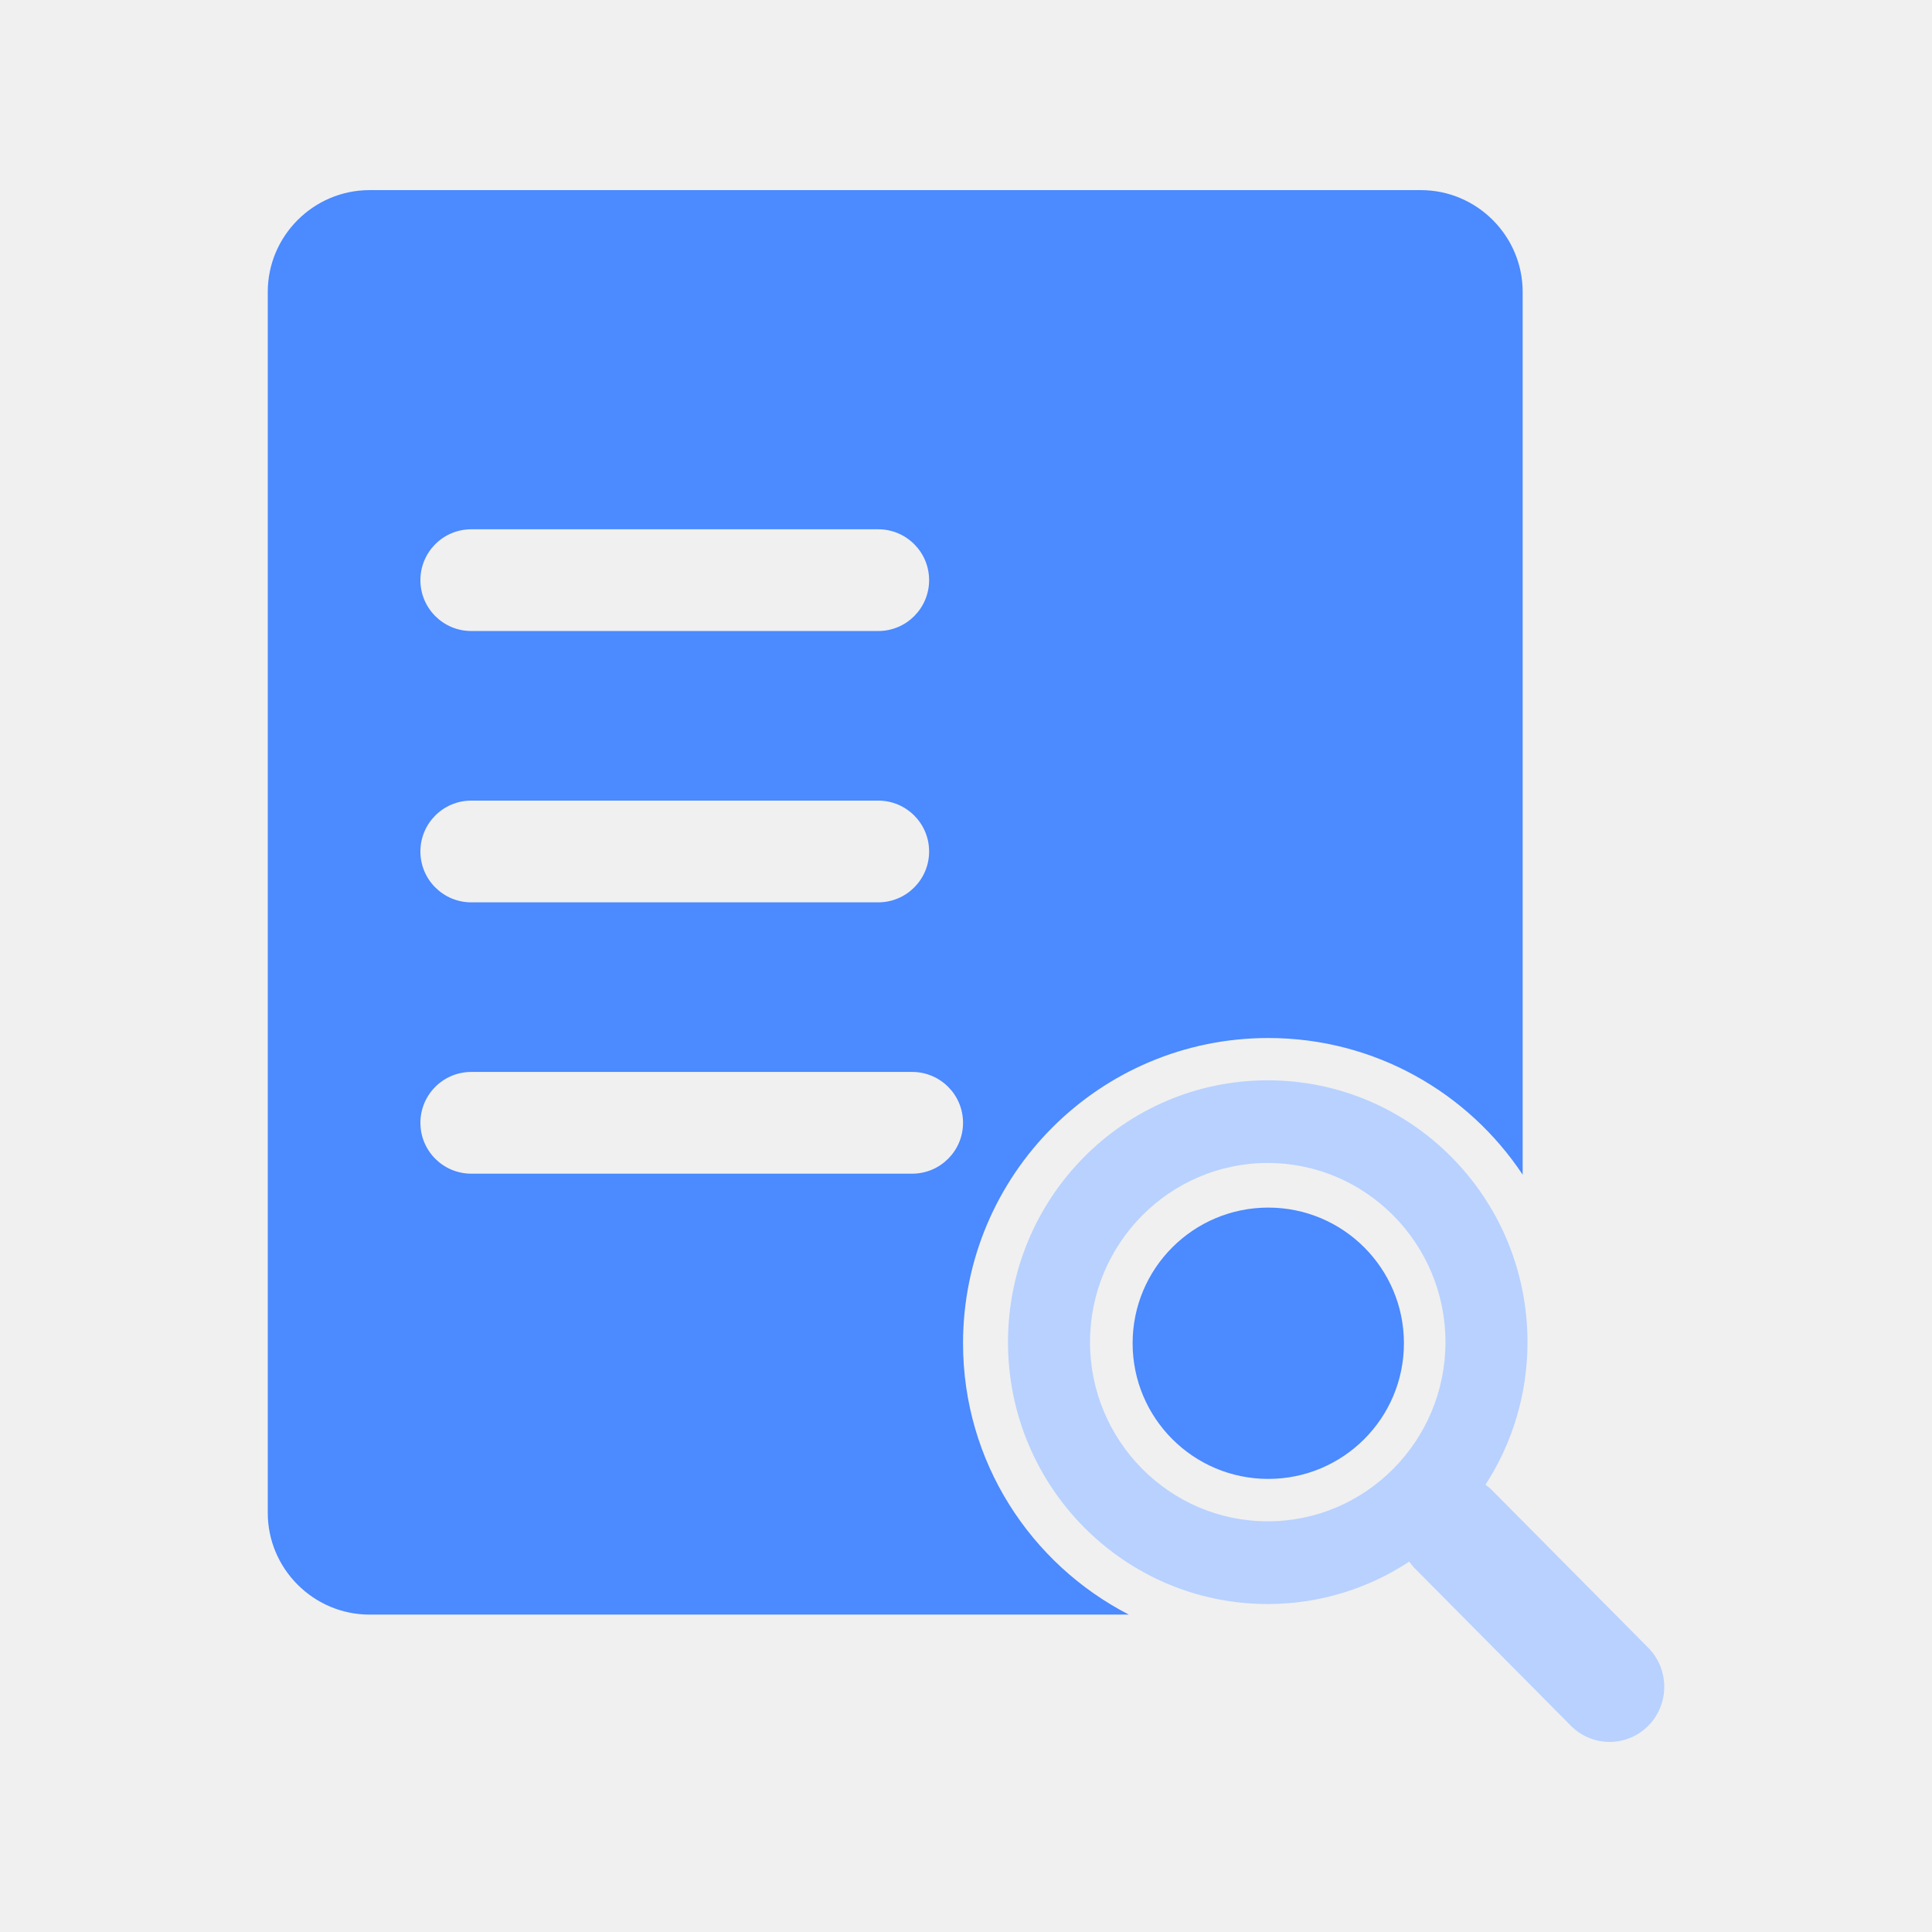
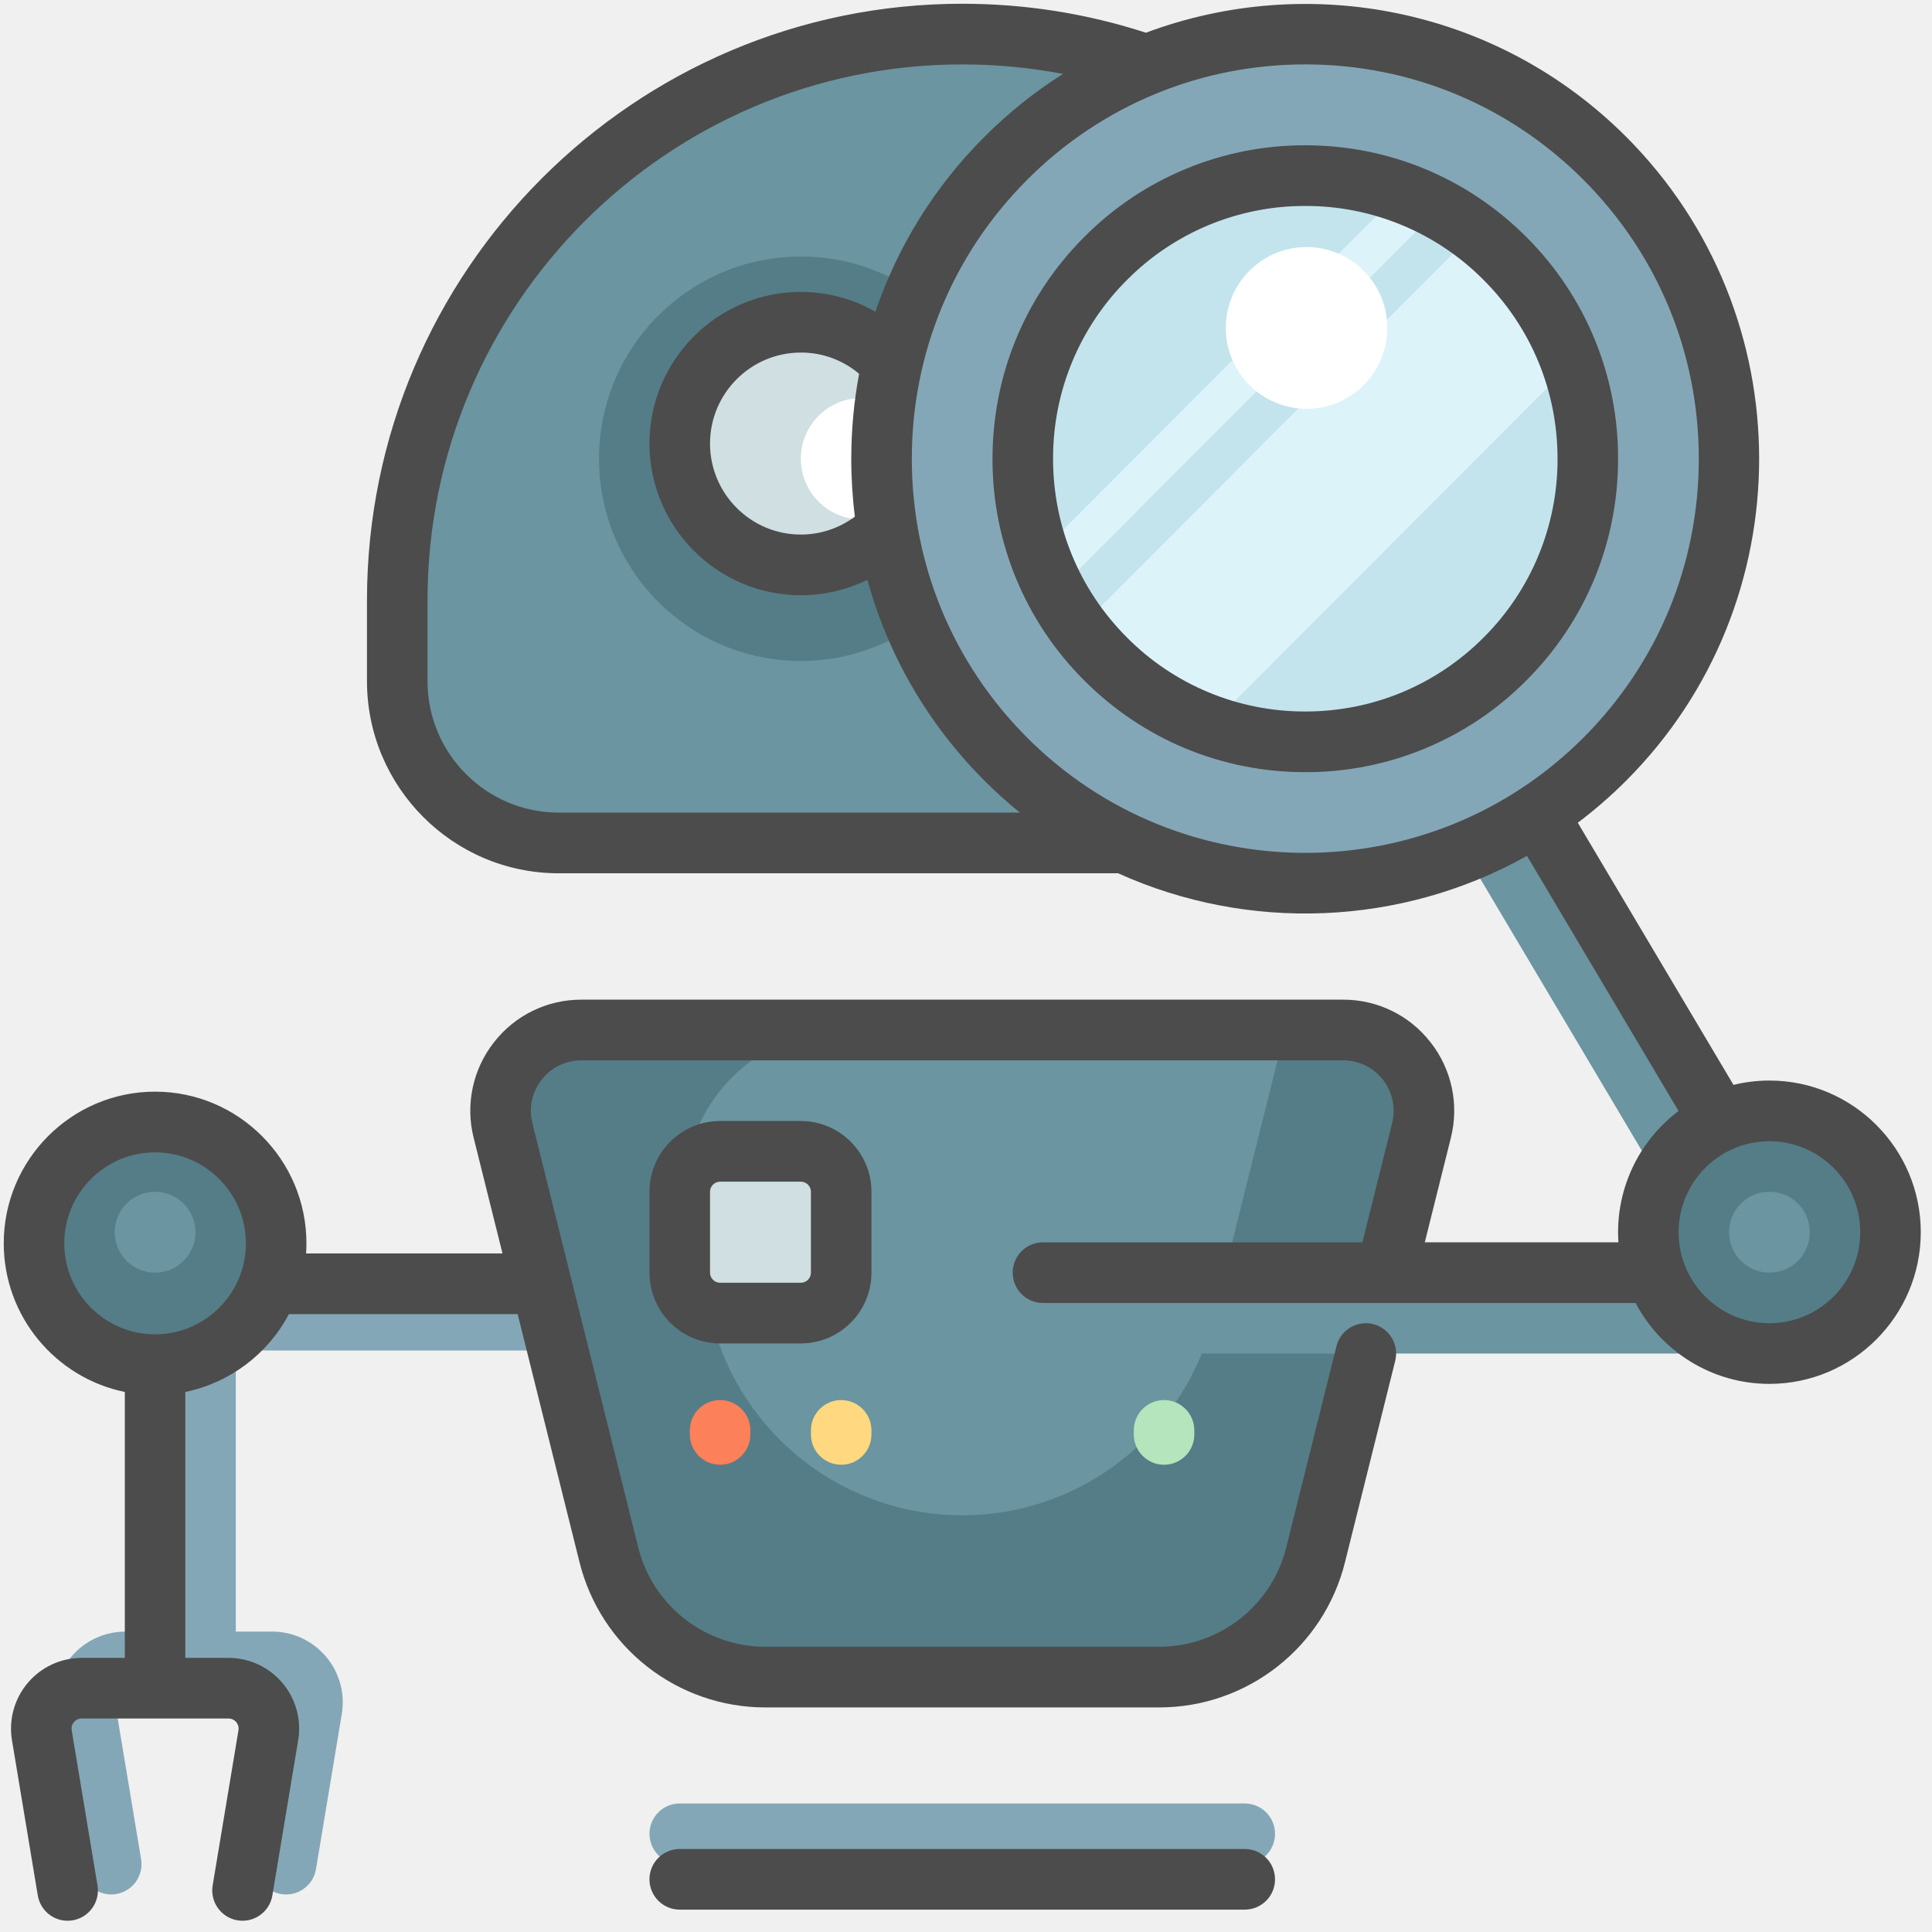
- <svg xmlns="http://www.w3.org/2000/svg" t="1702374355175" class="icon" viewBox="0 0 1024 1024" version="1.1" p-id="24176" width="200" height="200">
-   <path d="M873.61 873.36l-83.21-83.91c-0.97-0.97-2.04-1.71-3.06-2.52 14.06-21.75 22.26-47.65 22.26-75.55 0-76.66-61.62-138.79-137.67-138.79-76.01 0-137.67 62.13-137.67 138.79 0 76.67 61.66 138.79 137.67 138.79 27.67 0 53.39-8.3 75-22.47 0.79 1.06 1.51 2.1 2.46 3.07l83.22 83.92c5.68 5.71 13.08 8.56 20.49 8.56 7.42 0 14.82-2.85 20.5-8.54 11.31-11.44 11.31-29.94 0.01-41.35m-201.68-67.03c-51.93 0-94.2-42.61-94.2-94.96 0-52.35 42.27-94.97 94.2-94.97s94.2 42.62 94.2 94.97c-0.01 52.36-42.27 94.96-94.2 94.96" fill="#B8D1FF" p-id="24177" />
-   <path d="M753.11 100.77H195.85c-29.66 0-53.93 24.27-53.93 53.93v647.14c0 29.66 24.27 53.93 53.93 53.93h402.47c-52.15-26.86-87.89-81.11-87.89-143.81 0-89.35 72.43-161.79 161.79-161.79 56.3 0 105.84 28.79 134.82 72.43V154.7c0-29.67-24.27-53.93-53.93-53.93zM249.78 280.53h215.71c14.89 0 26.96 12.07 26.96 26.96s-12.07 26.96-26.96 26.96H249.78c-14.89 0-26.96-12.07-26.96-26.96s12.06-26.96 26.96-26.96z m0 143.81h215.71c14.89 0 26.96 12.07 26.96 26.96s-12.07 26.96-26.96 26.96H249.78c-14.89 0-26.96-12.07-26.96-26.96s12.06-26.96 26.96-26.96z m233.69 197.73H249.78c-14.89 0-26.96-12.07-26.96-26.96s12.07-26.96 26.96-26.96h233.69c14.89 0 26.96 12.07 26.96 26.96s-12.07 26.96-26.96 26.96z" fill="#4B8AFF" p-id="24178" />
-   <path d="M672.21 711.95m-71.9 0a71.9 71.9 0 1 0 143.8 0 71.9 71.9 0 1 0-143.8 0Z" fill="#4B8AFF" p-id="24179" />
+ <svg xmlns="http://www.w3.org/2000/svg" t="1702388756191" class="icon" viewBox="0 0 1024 1024" version="1.1" p-id="72862" width="200" height="200">
+   <path d="M172.794 878.044a37.499 37.499 0 0 1 8.359 30.418l-13.677 82.214a16.059 16.059 0 0 1-18.464 13.217 16.074 16.074 0 0 1-13.185-18.503l13.677-82.222a5.303 5.303 0 0 0-1.191-4.342 5.279 5.279 0 0 0-4.088-1.897H66.385a5.279 5.279 0 0 0-4.08 1.897 5.311 5.311 0 0 0-1.199 4.342l13.677 82.222a16.074 16.074 0 0 1-13.185 18.496 16.051 16.051 0 0 1-18.464-13.209L29.45 908.455a37.507 37.507 0 0 1 36.928-43.675h26.513V699.725c0-8.883 7.184-16.082 16.035-16.082h235.298c8.867 0 16.043 7.2 16.043 16.074a16.059 16.059 0 0 1-16.035 16.082H124.976v148.972h19.25c11.018 0 21.433 4.842 28.561 13.272z m486.956 77.832H360.281a16.059 16.059 0 0 0-16.043 16.074c0 8.883 7.184 16.082 16.035 16.082h299.476a16.059 16.059 0 0 0 16.043-16.074 16.059 16.059 0 0 0-16.035-16.082z" fill="#84A7B7" p-id="72863" />
+   <path d="M753.41 599.191l-56.066 224.756a85.595 85.595 0 0 1-83.015 64.949H405.695a85.595 85.595 0 0 1-83.008-64.949l-56.074-224.756c-6.747-27.061 13.669-53.272 41.5-53.272h403.789c27.839 0 48.263 26.211 41.516 53.264z" fill="#547D87" p-id="72864" />
+   <path d="M957.13 709.275a16.035 16.035 0 0 1-13.947 8.128H636.968c-20.678 51.224-70.561 85.746-126.952 85.746-62.861 0-117.649-42.865-132.898-103.98l-11.653-46.707c-13.495-54.121 27.346-106.544 83.015-106.544h232.662L646.39 685.254h268.582L766.539 435.383a84.992 84.992 0 0 1-42.611 11.399H296.111c-47.255 0-85.564-38.388-85.564-85.738v-42.873c0-165.745 134.073-300.103 299.468-300.103s299.476 134.358 299.476 300.103v42.865c0 20.004-6.858 38.388-18.305 52.97l165.777 279.1c2.953 4.969 3.016 11.145 0.159 16.17z" fill="#6B95A0" p-id="72865" />
+   <path d="M1002.004 653.098c0 35.515-28.736 64.306-64.171 64.306-35.443 0-64.171-28.791-64.171-64.306 0-35.515 28.728-64.306 64.171-64.306s64.171 28.791 64.171 64.306zM82.198 588.792c-35.443 0-64.171 28.791-64.171 64.306 0 35.515 28.736 64.306 64.171 64.306 35.443 0 64.171-28.791 64.171-64.306 0-35.515-28.728-64.306-64.171-64.306z" fill="#547D87" p-id="72866" />
+   <path d="M103.591 653.098c0 11.836-9.581 21.433-21.393 21.433a21.409 21.409 0 0 1-21.393-21.433c0-11.843 9.581-21.433 21.393-21.433a21.417 21.417 0 0 1 21.393 21.433z m834.242-21.433a21.409 21.409 0 0 0-21.393 21.433c0 11.843 9.573 21.433 21.393 21.433a21.409 21.409 0 0 0 21.393-21.433c0-11.836-9.581-21.433-21.393-21.433z" fill="#6B95A0" p-id="72867" />
+   <path d="M397.717 758.133v2.143a16.059 16.059 0 0 1-16.043 16.074 16.059 16.059 0 0 1-16.043-16.074v-2.143c0-8.875 7.184-16.074 16.035-16.074 8.867 0 16.051 7.2 16.051 16.074z" fill="#FC8059" p-id="72868" />
+   <path d="M461.888 758.133v2.143a16.059 16.059 0 0 1-16.043 16.074 16.059 16.059 0 0 1-16.043-16.074v-2.143c0-8.875 7.184-16.074 16.035-16.074 8.867 0 16.051 7.2 16.051 16.074z" fill="#FFD880" p-id="72869" />
+   <path d="M633.015 758.133v2.143a16.059 16.059 0 0 1-16.043 16.074 16.059 16.059 0 0 1-16.043-16.074v-2.143c0-8.875 7.184-16.074 16.035-16.074 8.867 0 16.051 7.2 16.051 16.074z" fill="#B5E5BC" p-id="72870" />
+   <path d="M424.452 695.971h-42.786a21.393 21.393 0 0 1-21.385-21.393v-42.96a21.393 21.393 0 0 1 21.385-21.393h42.786a21.393 21.393 0 0 1 21.393 21.393v42.96a21.393 21.393 0 0 1-21.393 21.393z" fill="#CFDFE2" p-id="72871" />
+   <path d="M317.496 243.14c0-59.194 47.89-107.179 106.956-107.179s106.956 47.985 106.956 107.179c0 59.194-47.89 107.179-106.956 107.179S317.496 302.334 317.496 243.14z" fill="#547D87" p-id="72872" />
+   <path d="M360.281 243.14c0-35.515 28.728-64.306 64.171-64.306s64.171 28.791 64.171 64.298c0 35.522-28.728 64.314-64.171 64.314s-64.171-28.791-64.171-64.306z" fill="#CFDFE2" p-id="72873" />
+   <path d="M424.452 243.14c0-17.765 14.368-32.157 32.085-32.157a32.117 32.117 0 0 1 32.085 32.149c0 17.765-14.368 32.165-32.085 32.165a32.117 32.117 0 0 1-32.085-32.157z" fill="#FFFFFF" p-id="72874" />
+   <path d="M850.65 83.984c87.715 87.897 87.715 230.408 0 318.313-87.715 87.889-229.924 87.889-317.631 0-87.715-87.905-87.715-230.416 0-318.313s229.924-87.897 317.631 0z" fill="#84A7B7" p-id="72875" />
+   <path d="M841.577 243.14c0 82.873-67.044 150.044-149.742 150.044-82.698 0-149.734-67.171-149.734-150.044 0-82.873 67.036-150.052 149.734-150.052S841.585 160.268 841.585 243.14z" fill="#C3E4ED" p-id="72876" />
+   <path d="M781.51 122.959a150.361 150.361 0 0 1 51.375 69.775L641.548 384.492a150.091 150.091 0 0 1-69.624-51.494l209.595-210.039zM550.785 293.547c2.508 7.041 5.517 13.836 9.002 20.353l202.657-203.093c-6.501-3.493-13.28-6.509-20.305-9.018L550.785 293.547z" fill="#DCF3F9" p-id="72877" />
+   <path d="M692.51 130.937a42.825 42.825 0 0 1 42.778 42.865c0 23.679-19.154 42.881-42.786 42.881a42.825 42.825 0 0 1-42.786-42.873c0-23.679 19.162-42.873 42.786-42.873z" fill="#FFFFFF" p-id="72878" />
+   <path d="M675.792 996.074a16.059 16.059 0 0 1-16.035 16.074H360.273a16.059 16.059 0 0 1-16.043-16.074c0-8.875 7.176-16.074 16.035-16.074h299.476c8.867 0 16.043 7.192 16.043 16.074z m342.254-342.976c0 44.326-35.983 80.388-80.213 80.388-30.72 0-57.463-17.4-70.934-42.873H552.801a16.059 16.059 0 0 1-16.051-16.074c0-8.883 7.184-16.074 16.051-16.074h169.293l15.757-63.17a26.672 26.672 0 0 0-4.858-22.988 26.553 26.553 0 0 0-21.083-10.304H308.121a26.553 26.553 0 0 0-21.075 10.304 26.664 26.664 0 0 0-4.866 22.988l56.074 224.756a69.441 69.441 0 0 0 67.441 52.764h208.642a69.441 69.441 0 0 0 67.441-52.764l26.584-106.544a16.059 16.059 0 0 1 19.456-11.701 16.082 16.082 0 0 1 11.669 19.504l-26.576 106.536a101.503 101.503 0 0 1-98.574 77.125H405.695a101.503 101.503 0 0 1-98.574-77.125l-32.76-131.342H153.124a80.531 80.531 0 0 1-54.891 41.262v140.939h22.877a37.491 37.491 0 0 1 36.928 43.675l-13.677 82.23a16.059 16.059 0 0 1-18.464 13.209 16.074 16.074 0 0 1-13.185-18.496l13.677-82.222a5.303 5.303 0 0 0-1.191-4.342 5.279 5.279 0 0 0-4.088-1.905H43.278a5.279 5.279 0 0 0-4.08 1.905 5.303 5.303 0 0 0-1.191 4.342l13.669 82.222a16.074 16.074 0 0 1-13.177 18.496 16.027 16.027 0 0 1-18.472-13.209L6.35 922.386a37.499 37.499 0 0 1 36.928-43.683h22.877V737.764C29.585 730.295 1.984 697.804 1.984 658.988c0-44.326 35.983-80.388 80.213-80.388S162.411 614.67 162.411 658.996c0 1.802-0.056 3.588-0.175 5.358h104.099l-15.281-61.265a58.678 58.678 0 0 1 10.7-50.573 58.416 58.416 0 0 1 46.358-22.671h403.805a58.424 58.424 0 0 1 46.358 22.671 58.678 58.678 0 0 1 10.708 50.573l-13.812 55.367h102.622a80.364 80.364 0 0 1 31.871-69.592l-80.332-135.239c-66.751 37.388-147.631 40.468-216.707 9.232H296.111c-56.026 0-101.606-45.675-101.606-101.821v-42.865C194.504 143.812 336.039 1.984 510.016 1.984c33.26 0 65.973 5.16 97.344 15.36C692.986-14.685 793.267 3.747 862.01 72.617c93.827 94.025 93.827 247.014 0 341.04a241.696 241.696 0 0 1-25.751 22.409l82.523 138.946c6.112-1.508 12.494-2.302 19.051-2.302 44.238 0 80.221 36.07 80.221 80.388zM540.561 430.699a243.561 243.561 0 0 1-18.892-17.043c-29.942-30.006-51.025-66.52-61.916-106.369a79.983 79.983 0 0 1-35.3 8.2c-44.23 0-80.213-36.062-80.213-80.388 0-44.326 35.983-80.38 80.213-80.38 13.947 0 27.569 3.683 39.531 10.47a240.299 240.299 0 0 1 57.693-92.573 240.743 240.743 0 0 1 41.722-33.443 284.005 284.005 0 0 0-53.383-5.033c-156.283 0-283.426 127.413-283.426 284.021v42.873c0 38.42 31.18 69.664 69.521 69.664h244.45zM451.195 243.14c0-15.273 1.405-30.323 4.16-45.016a47.485 47.485 0 0 0-30.903-11.256c-26.537 0-48.128 21.639-48.128 48.231 0 26.592 21.591 48.231 48.128 48.231 10.367 0 20.401-3.35 28.656-9.494a244.831 244.831 0 0 1-1.921-30.696z m388.112 147.781c39.396-39.468 61.091-91.954 61.091-147.781 0-55.828-21.695-108.314-61.091-147.789C799.919 55.883 747.544 34.133 691.835 34.133c-26.775 0-52.772 5.025-76.935 14.622-0.794 0.397-1.619 0.738-2.477 1a208.158 208.158 0 0 0-68.06 45.596c-39.388 39.476-61.083 91.962-61.083 147.781 0 55.828 21.695 108.314 61.083 147.789 81.317 81.491 213.635 81.491 294.944 0zM130.326 658.996c0-26.592-21.591-48.231-48.128-48.231-26.537 0-48.128 21.639-48.128 48.231 0 26.592 21.591 48.231 48.128 48.231 26.537 0 48.136-21.639 48.136-48.231z m855.635-5.898c0-26.592-21.591-48.231-48.128-48.231a47.787 47.787 0 0 0-19.885 4.31 48.303 48.303 0 0 0-25.6 59.702l0.198 0.572c6.7 18.575 24.465 31.879 45.278 31.879 26.545 0 48.136-21.631 48.136-48.231zM857.62 243.14c0 44.373-17.249 86.087-48.557 117.466a164.515 164.515 0 0 1-117.228 48.66c-44.278 0-85.913-17.281-117.22-48.66A165.221 165.221 0 0 1 526.05 243.14c0-44.373 17.241-86.095 48.557-117.474a164.515 164.515 0 0 1 117.22-48.66c44.286 0 85.913 17.289 117.228 48.66a165.205 165.205 0 0 1 48.557 117.474z m-32.093 0c0-35.784-13.899-69.434-39.158-94.732a132.644 132.644 0 0 0-94.533-39.245 132.66 132.66 0 0 0-94.533 39.237 133.223 133.223 0 0 0-39.158 94.74c0 35.784 13.907 69.426 39.158 94.732a132.652 132.652 0 0 0 94.541 39.237c35.705 0 69.275-13.931 94.526-39.237a133.215 133.215 0 0 0 39.158-94.732zM424.452 594.158c20.639 0 37.436 16.829 37.436 37.507v42.865a37.515 37.515 0 0 1-37.436 37.523h-42.786c-20.639 0-37.428-16.829-37.428-37.515v-42.873a37.515 37.515 0 0 1 37.428-37.515h42.786z m0 32.149h-42.786a5.358 5.358 0 0 0-5.342 5.35v42.873c0 2.961 2.397 5.358 5.342 5.358h42.786a5.358 5.358 0 0 0 5.35-5.358v-42.865a5.358 5.358 0 0 0-5.35-5.358z" fill="#4C4C4C" p-id="72879" />
</svg>
